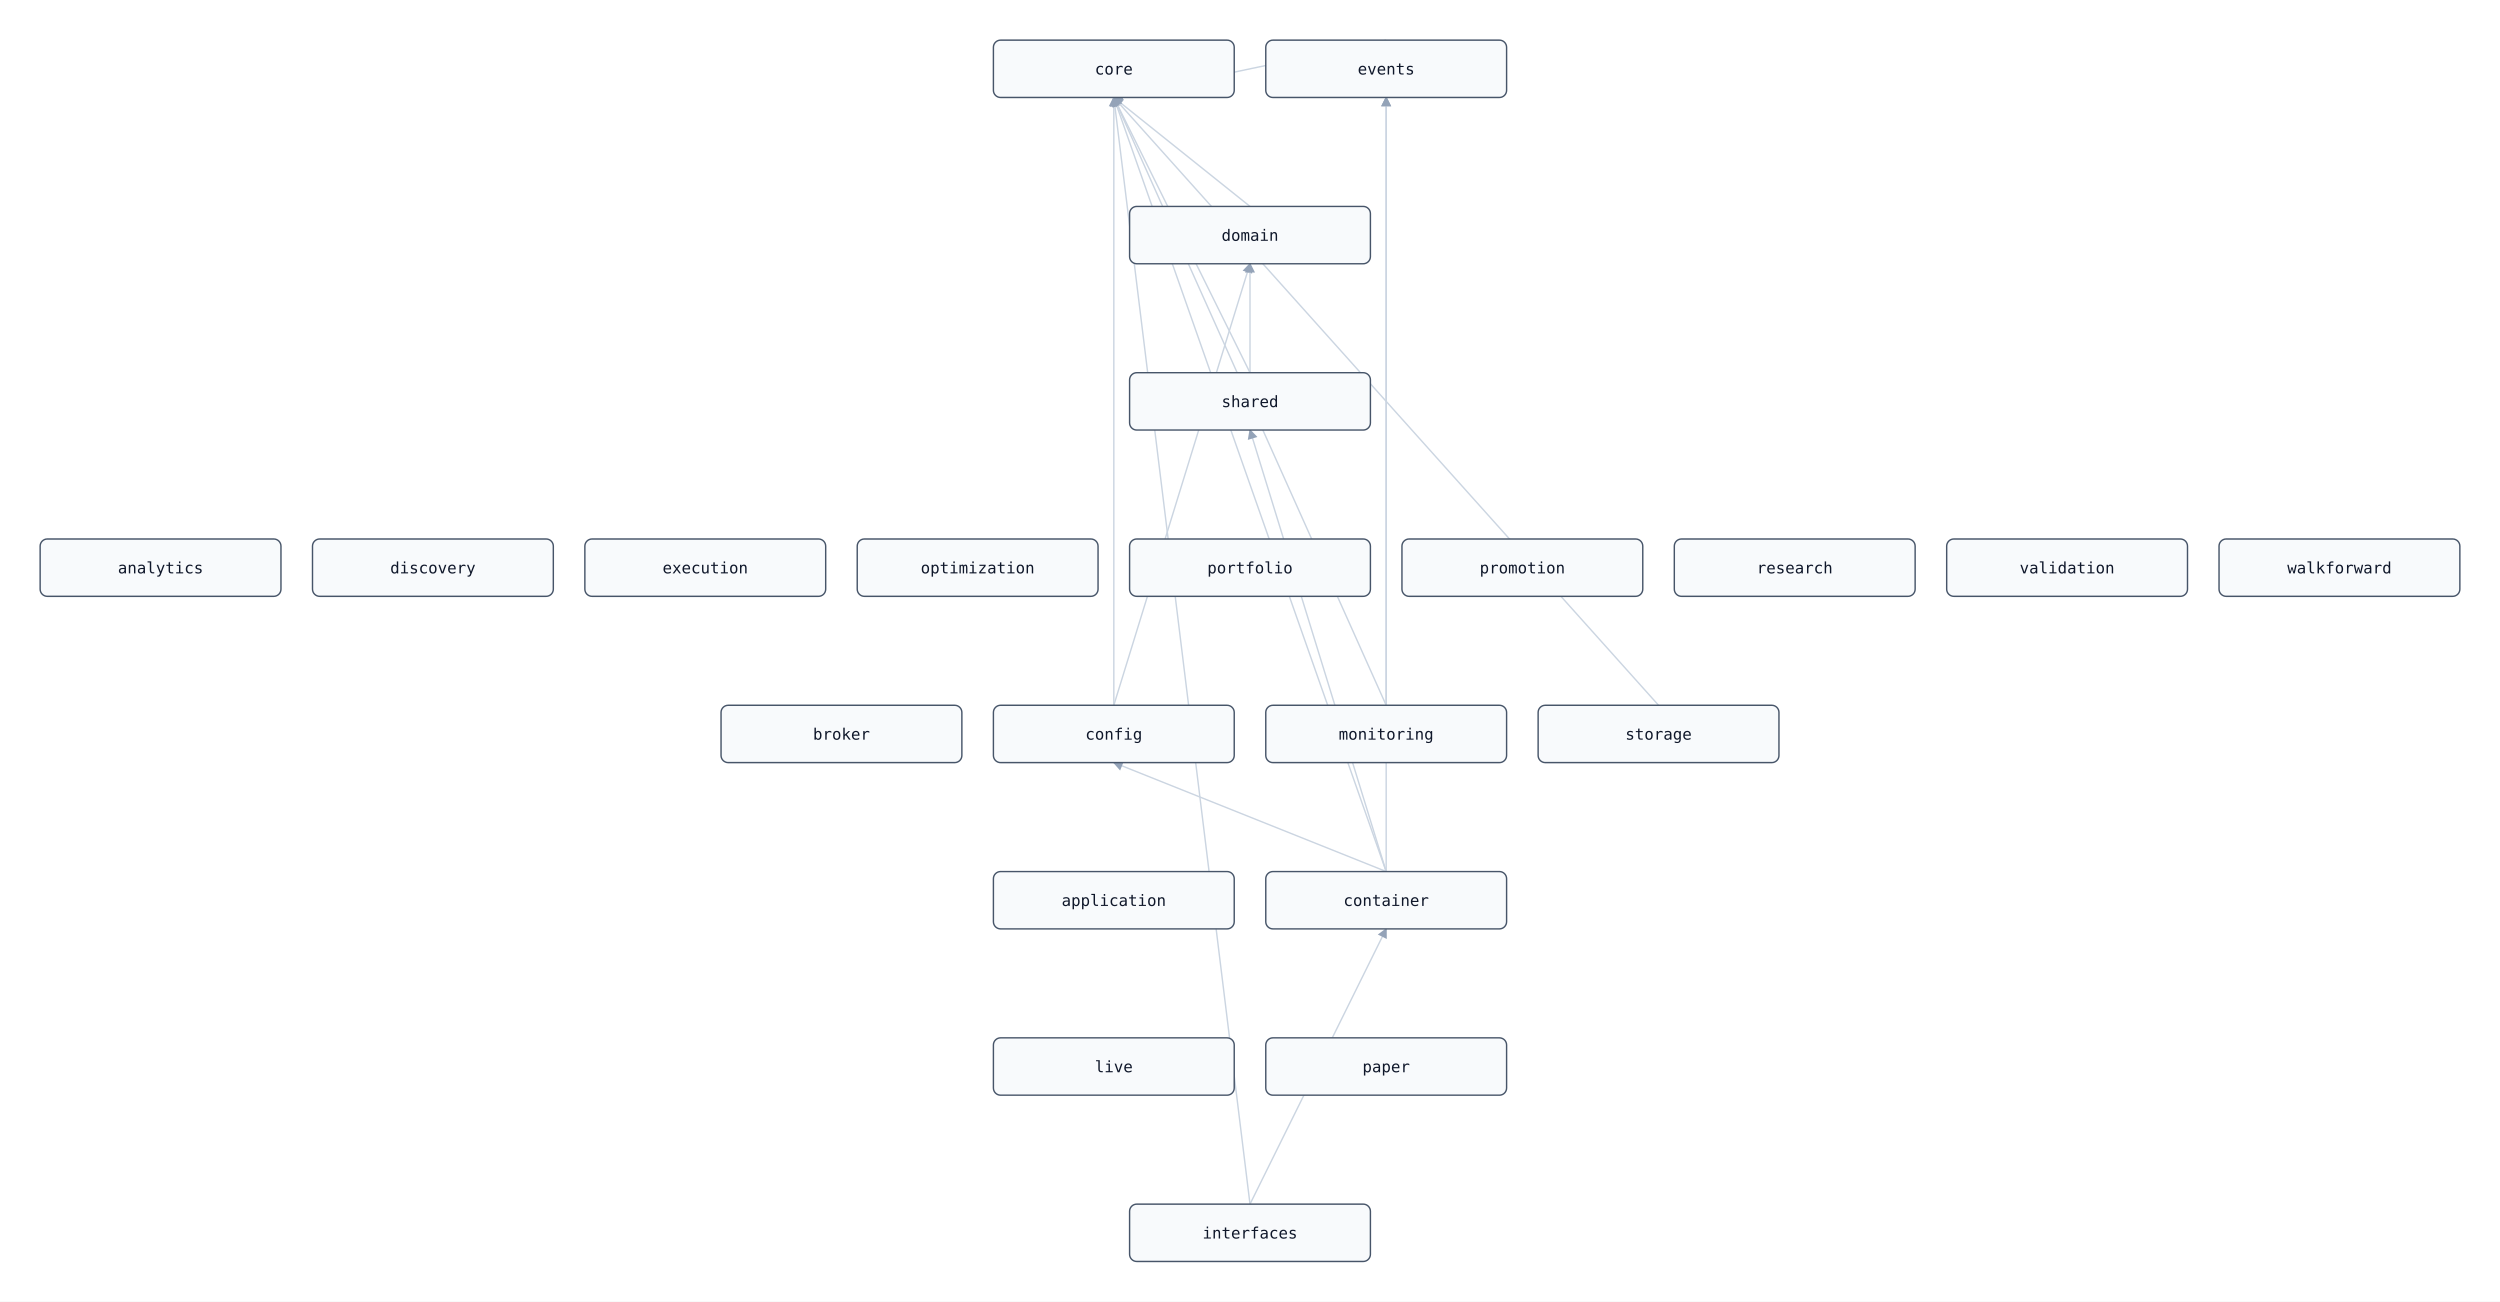
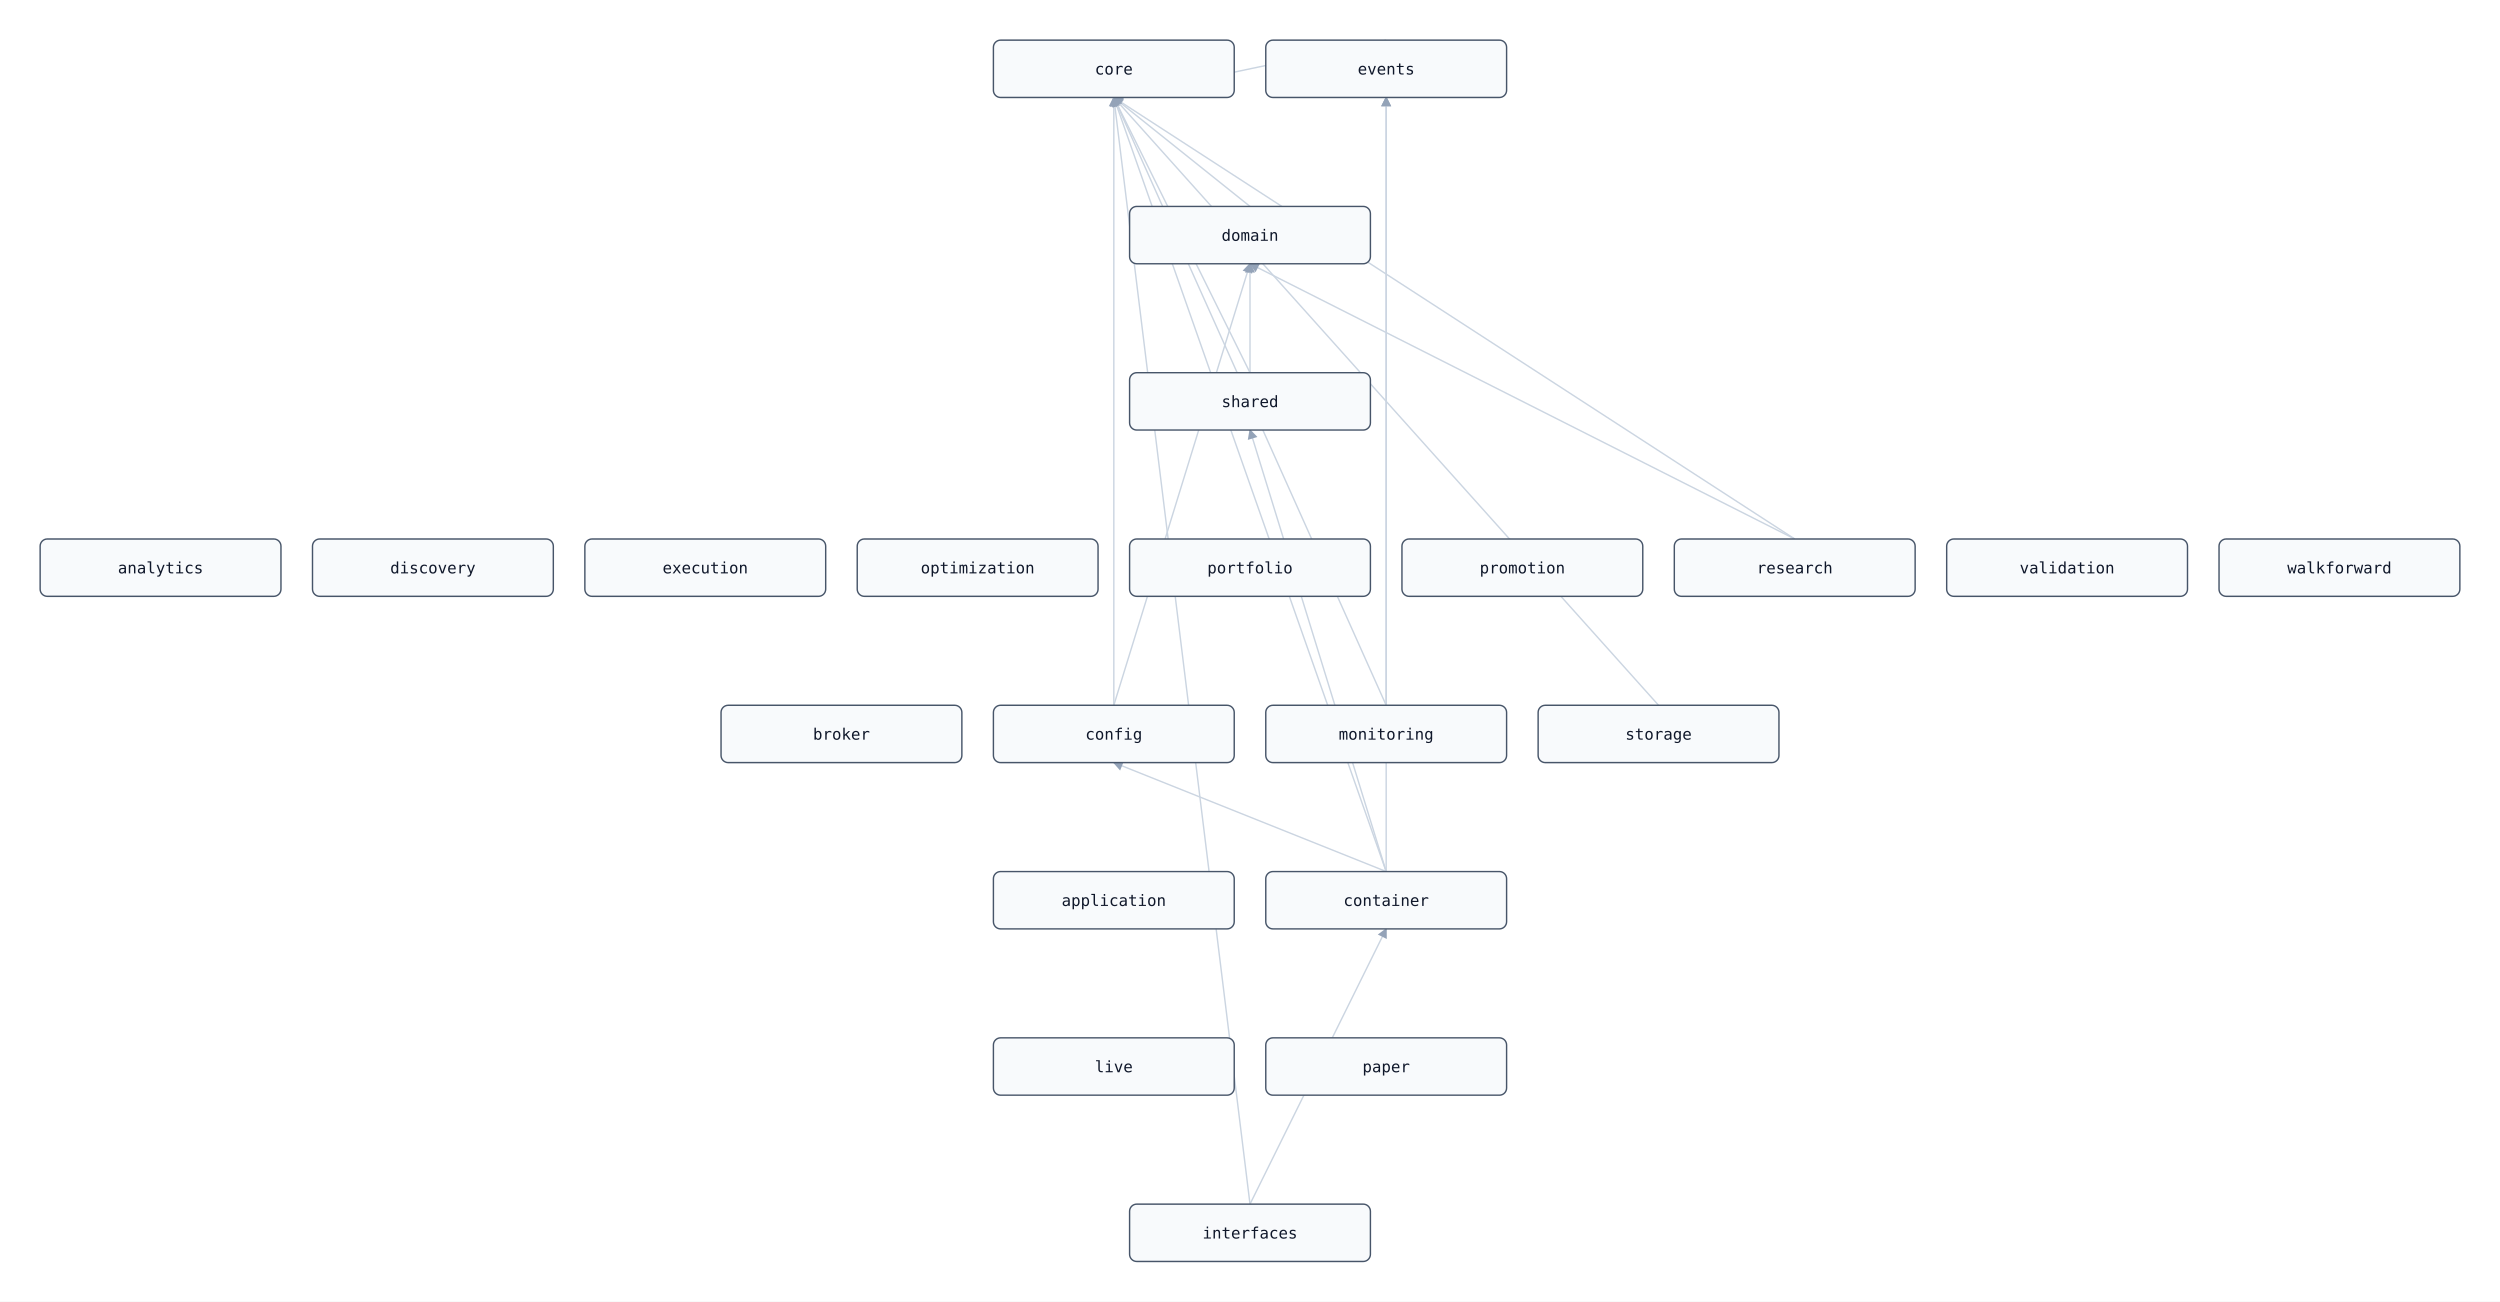
<svg xmlns="http://www.w3.org/2000/svg" width="1744" height="908" viewBox="0 0 1744 908" font-family="ui-monospace,monospace" font-size="11">
  <defs>
    <marker id="a" viewBox="0 0 8 8" refX="7" refY="4" markerWidth="7" markerHeight="7" orient="auto">
      <path d="M0,0 L8,4 L0,8 z" fill="#94a3b8" />
    </marker>
  </defs>
  <rect width="1744" height="908" fill="#ffffff" />
  <line x1="777" y1="492" x2="777" y2="68" stroke="#cbd5e1" stroke-width="1" marker-end="url(#a)" />
  <line x1="777" y1="492" x2="872" y2="184" stroke="#cbd5e1" stroke-width="1" marker-end="url(#a)" />
  <line x1="967" y1="608" x2="777" y2="532" stroke="#cbd5e1" stroke-width="1" marker-end="url(#a)" />
  <line x1="967" y1="608" x2="777" y2="68" stroke="#cbd5e1" stroke-width="1" marker-end="url(#a)" />
  <line x1="967" y1="608" x2="967" y2="68" stroke="#cbd5e1" stroke-width="1" marker-end="url(#a)" />
  <line x1="967" y1="608" x2="872" y2="300" stroke="#cbd5e1" stroke-width="1" marker-end="url(#a)" />
  <line x1="872" y1="144" x2="777" y2="68" stroke="#cbd5e1" stroke-width="1" marker-end="url(#a)" />
  <line x1="967" y1="28" x2="777" y2="68" stroke="#cbd5e1" stroke-width="1" marker-end="url(#a)" />
  <line x1="872" y1="840" x2="967" y2="648" stroke="#cbd5e1" stroke-width="1" marker-end="url(#a)" />
  <line x1="872" y1="840" x2="777" y2="68" stroke="#cbd5e1" stroke-width="1" marker-end="url(#a)" />
  <line x1="967" y1="492" x2="777" y2="68" stroke="#cbd5e1" stroke-width="1" marker-end="url(#a)" />
  <line x1="967" y1="492" x2="967" y2="68" stroke="#cbd5e1" stroke-width="1" marker-end="url(#a)" />
+   <line x1="1252" y1="376" x2="777" y2="68" stroke="#cbd5e1" stroke-width="1" marker-end="url(#a)" />
+   <line x1="1252" y1="376" x2="872" y2="184" stroke="#cbd5e1" stroke-width="1" marker-end="url(#a)" />
  <line x1="872" y1="260" x2="777" y2="68" stroke="#cbd5e1" stroke-width="1" marker-end="url(#a)" />
  <line x1="872" y1="260" x2="872" y2="184" stroke="#cbd5e1" stroke-width="1" marker-end="url(#a)" />
  <line x1="1157" y1="492" x2="777" y2="68" stroke="#cbd5e1" stroke-width="1" marker-end="url(#a)" />
  <rect x="28" y="376" width="168" height="40" rx="5" fill="#f8fafc" stroke="#475569" stroke-width="1" />
  <text x="112" y="400" text-anchor="middle" fill="#0f172a">analytics</text>
  <rect x="693" y="608" width="168" height="40" rx="5" fill="#f8fafc" stroke="#475569" stroke-width="1" />
  <text x="777" y="632" text-anchor="middle" fill="#0f172a">application</text>
  <rect x="503" y="492" width="168" height="40" rx="5" fill="#f8fafc" stroke="#475569" stroke-width="1" />
  <text x="587" y="516" text-anchor="middle" fill="#0f172a">broker</text>
  <rect x="693" y="492" width="168" height="40" rx="5" fill="#f8fafc" stroke="#475569" stroke-width="1" />
  <text x="777" y="516" text-anchor="middle" fill="#0f172a">config</text>
  <rect x="883" y="608" width="168" height="40" rx="5" fill="#f8fafc" stroke="#475569" stroke-width="1" />
  <text x="967" y="632" text-anchor="middle" fill="#0f172a">container</text>
  <rect x="693" y="28" width="168" height="40" rx="5" fill="#f8fafc" stroke="#475569" stroke-width="1" />
  <text x="777" y="52" text-anchor="middle" fill="#0f172a">core</text>
  <rect x="218" y="376" width="168" height="40" rx="5" fill="#f8fafc" stroke="#475569" stroke-width="1" />
  <text x="302" y="400" text-anchor="middle" fill="#0f172a">discovery</text>
  <rect x="788" y="144" width="168" height="40" rx="5" fill="#f8fafc" stroke="#475569" stroke-width="1" />
  <text x="872" y="168" text-anchor="middle" fill="#0f172a">domain</text>
  <rect x="883" y="28" width="168" height="40" rx="5" fill="#f8fafc" stroke="#475569" stroke-width="1" />
  <text x="967" y="52" text-anchor="middle" fill="#0f172a">events</text>
  <rect x="408" y="376" width="168" height="40" rx="5" fill="#f8fafc" stroke="#475569" stroke-width="1" />
  <text x="492" y="400" text-anchor="middle" fill="#0f172a">execution</text>
  <rect x="788" y="840" width="168" height="40" rx="5" fill="#f8fafc" stroke="#475569" stroke-width="1" />
  <text x="872" y="864" text-anchor="middle" fill="#0f172a">interfaces</text>
  <rect x="693" y="724" width="168" height="40" rx="5" fill="#f8fafc" stroke="#475569" stroke-width="1" />
  <text x="777" y="748" text-anchor="middle" fill="#0f172a">live</text>
  <rect x="883" y="492" width="168" height="40" rx="5" fill="#f8fafc" stroke="#475569" stroke-width="1" />
  <text x="967" y="516" text-anchor="middle" fill="#0f172a">monitoring</text>
  <rect x="598" y="376" width="168" height="40" rx="5" fill="#f8fafc" stroke="#475569" stroke-width="1" />
  <text x="682" y="400" text-anchor="middle" fill="#0f172a">optimization</text>
  <rect x="883" y="724" width="168" height="40" rx="5" fill="#f8fafc" stroke="#475569" stroke-width="1" />
  <text x="967" y="748" text-anchor="middle" fill="#0f172a">paper</text>
  <rect x="788" y="376" width="168" height="40" rx="5" fill="#f8fafc" stroke="#475569" stroke-width="1" />
  <text x="872" y="400" text-anchor="middle" fill="#0f172a">portfolio</text>
  <rect x="978" y="376" width="168" height="40" rx="5" fill="#f8fafc" stroke="#475569" stroke-width="1" />
  <text x="1062" y="400" text-anchor="middle" fill="#0f172a">promotion</text>
  <rect x="1168" y="376" width="168" height="40" rx="5" fill="#f8fafc" stroke="#475569" stroke-width="1" />
  <text x="1252" y="400" text-anchor="middle" fill="#0f172a">research</text>
  <rect x="788" y="260" width="168" height="40" rx="5" fill="#f8fafc" stroke="#475569" stroke-width="1" />
  <text x="872" y="284" text-anchor="middle" fill="#0f172a">shared</text>
  <rect x="1073" y="492" width="168" height="40" rx="5" fill="#f8fafc" stroke="#475569" stroke-width="1" />
  <text x="1157" y="516" text-anchor="middle" fill="#0f172a">storage</text>
  <rect x="1358" y="376" width="168" height="40" rx="5" fill="#f8fafc" stroke="#475569" stroke-width="1" />
  <text x="1442" y="400" text-anchor="middle" fill="#0f172a">validation</text>
  <rect x="1548" y="376" width="168" height="40" rx="5" fill="#f8fafc" stroke="#475569" stroke-width="1" />
  <text x="1632" y="400" text-anchor="middle" fill="#0f172a">walkforward</text>
</svg>
